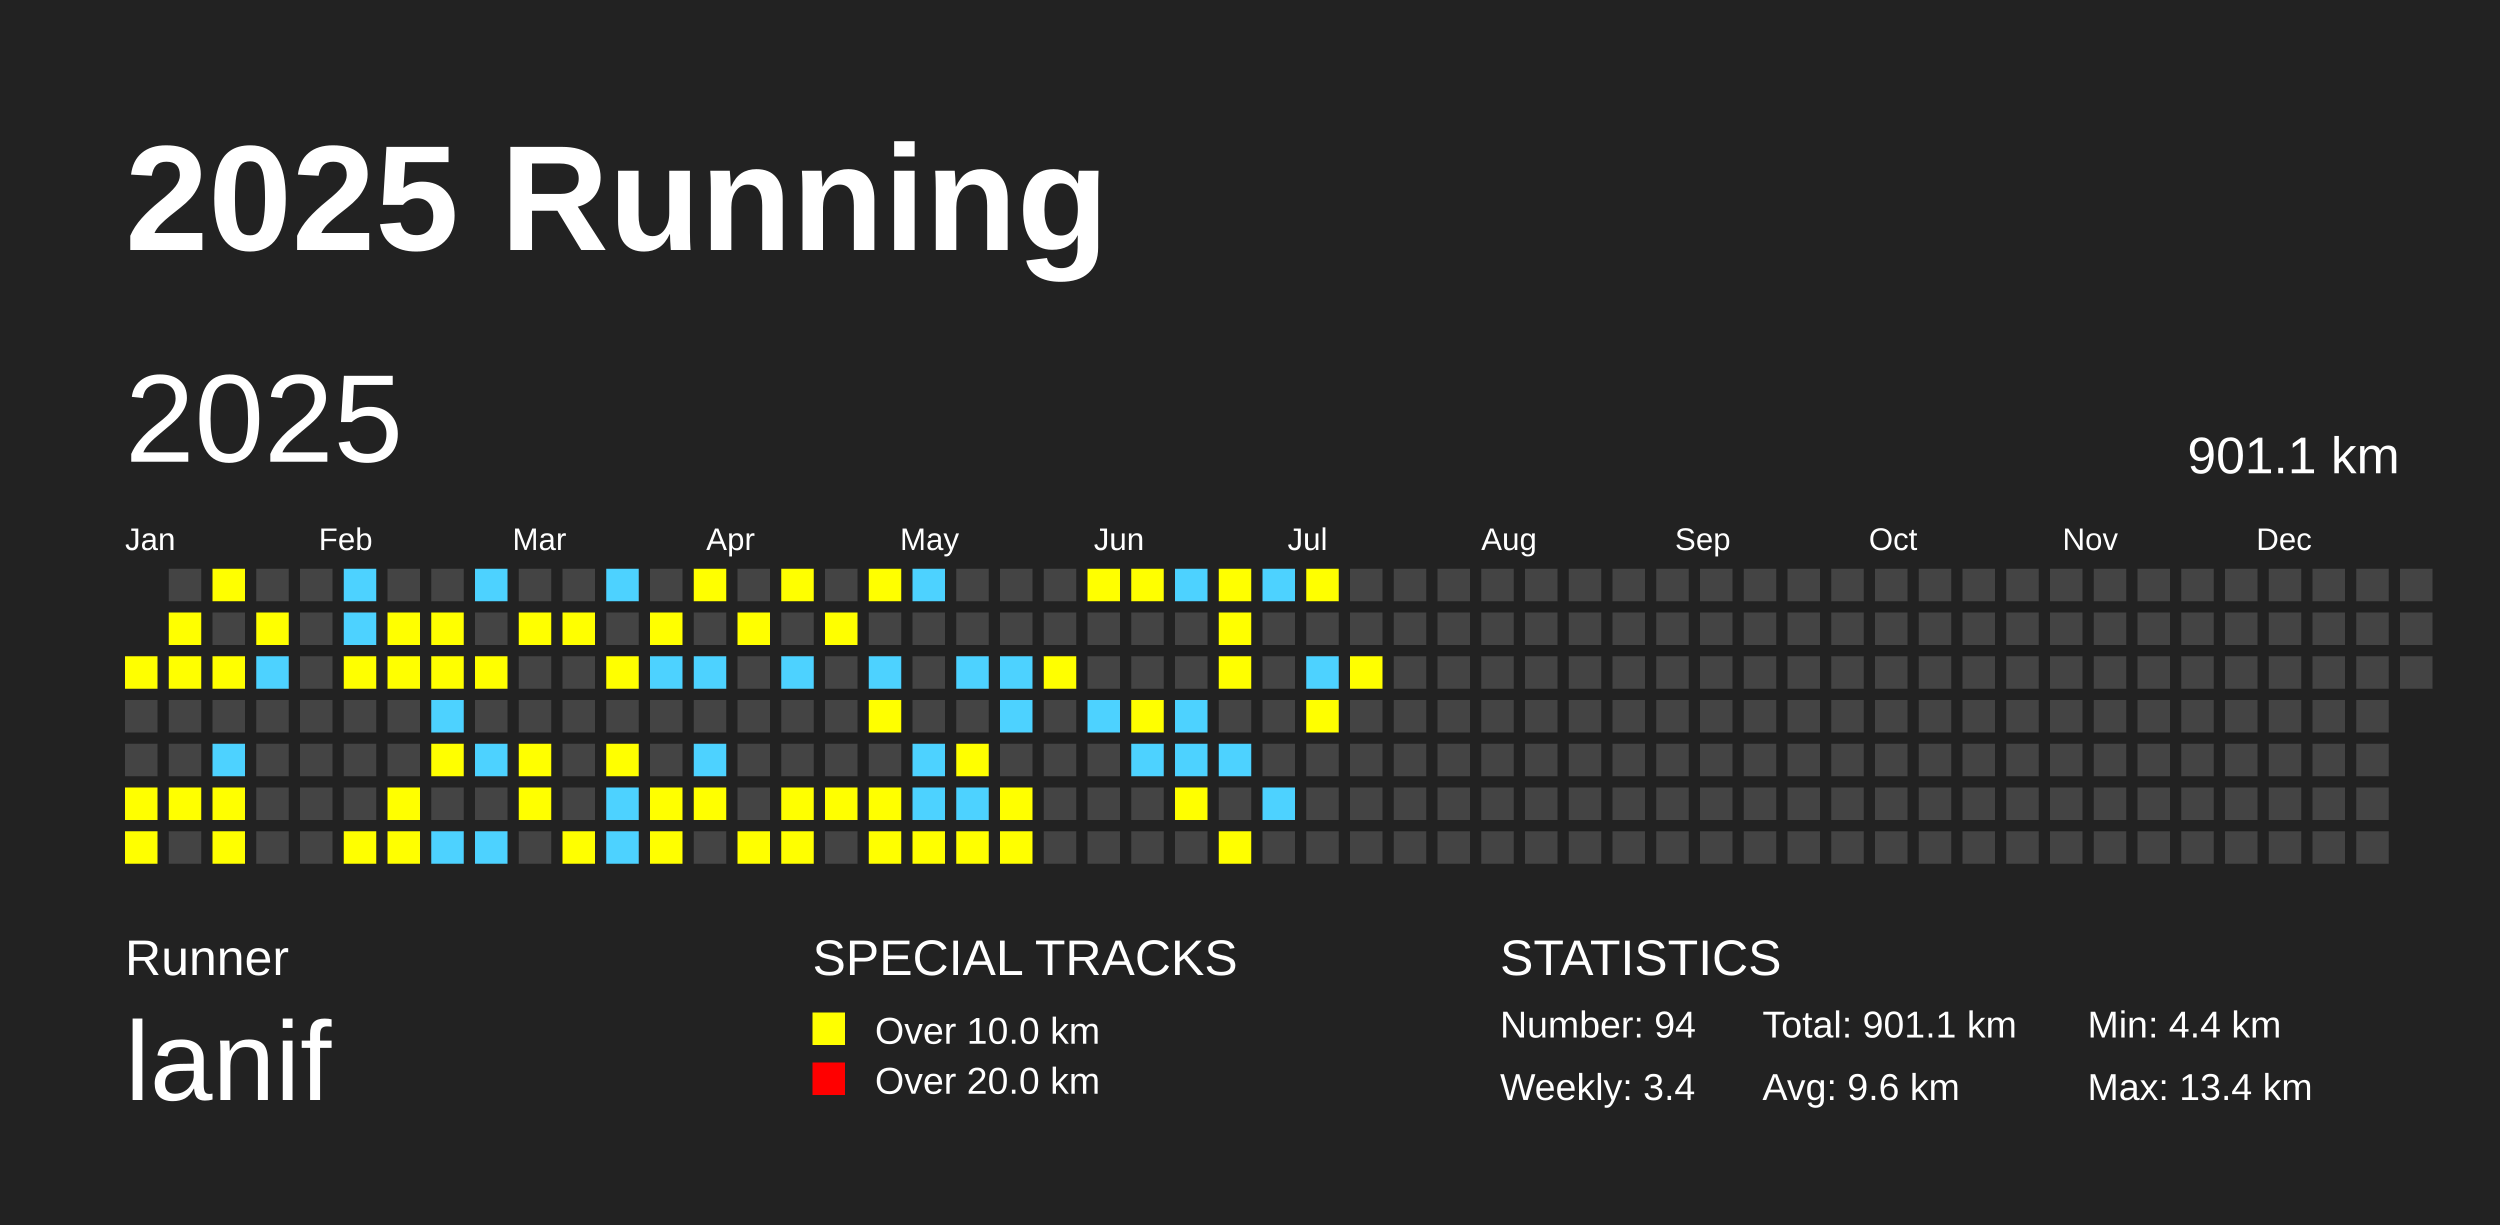
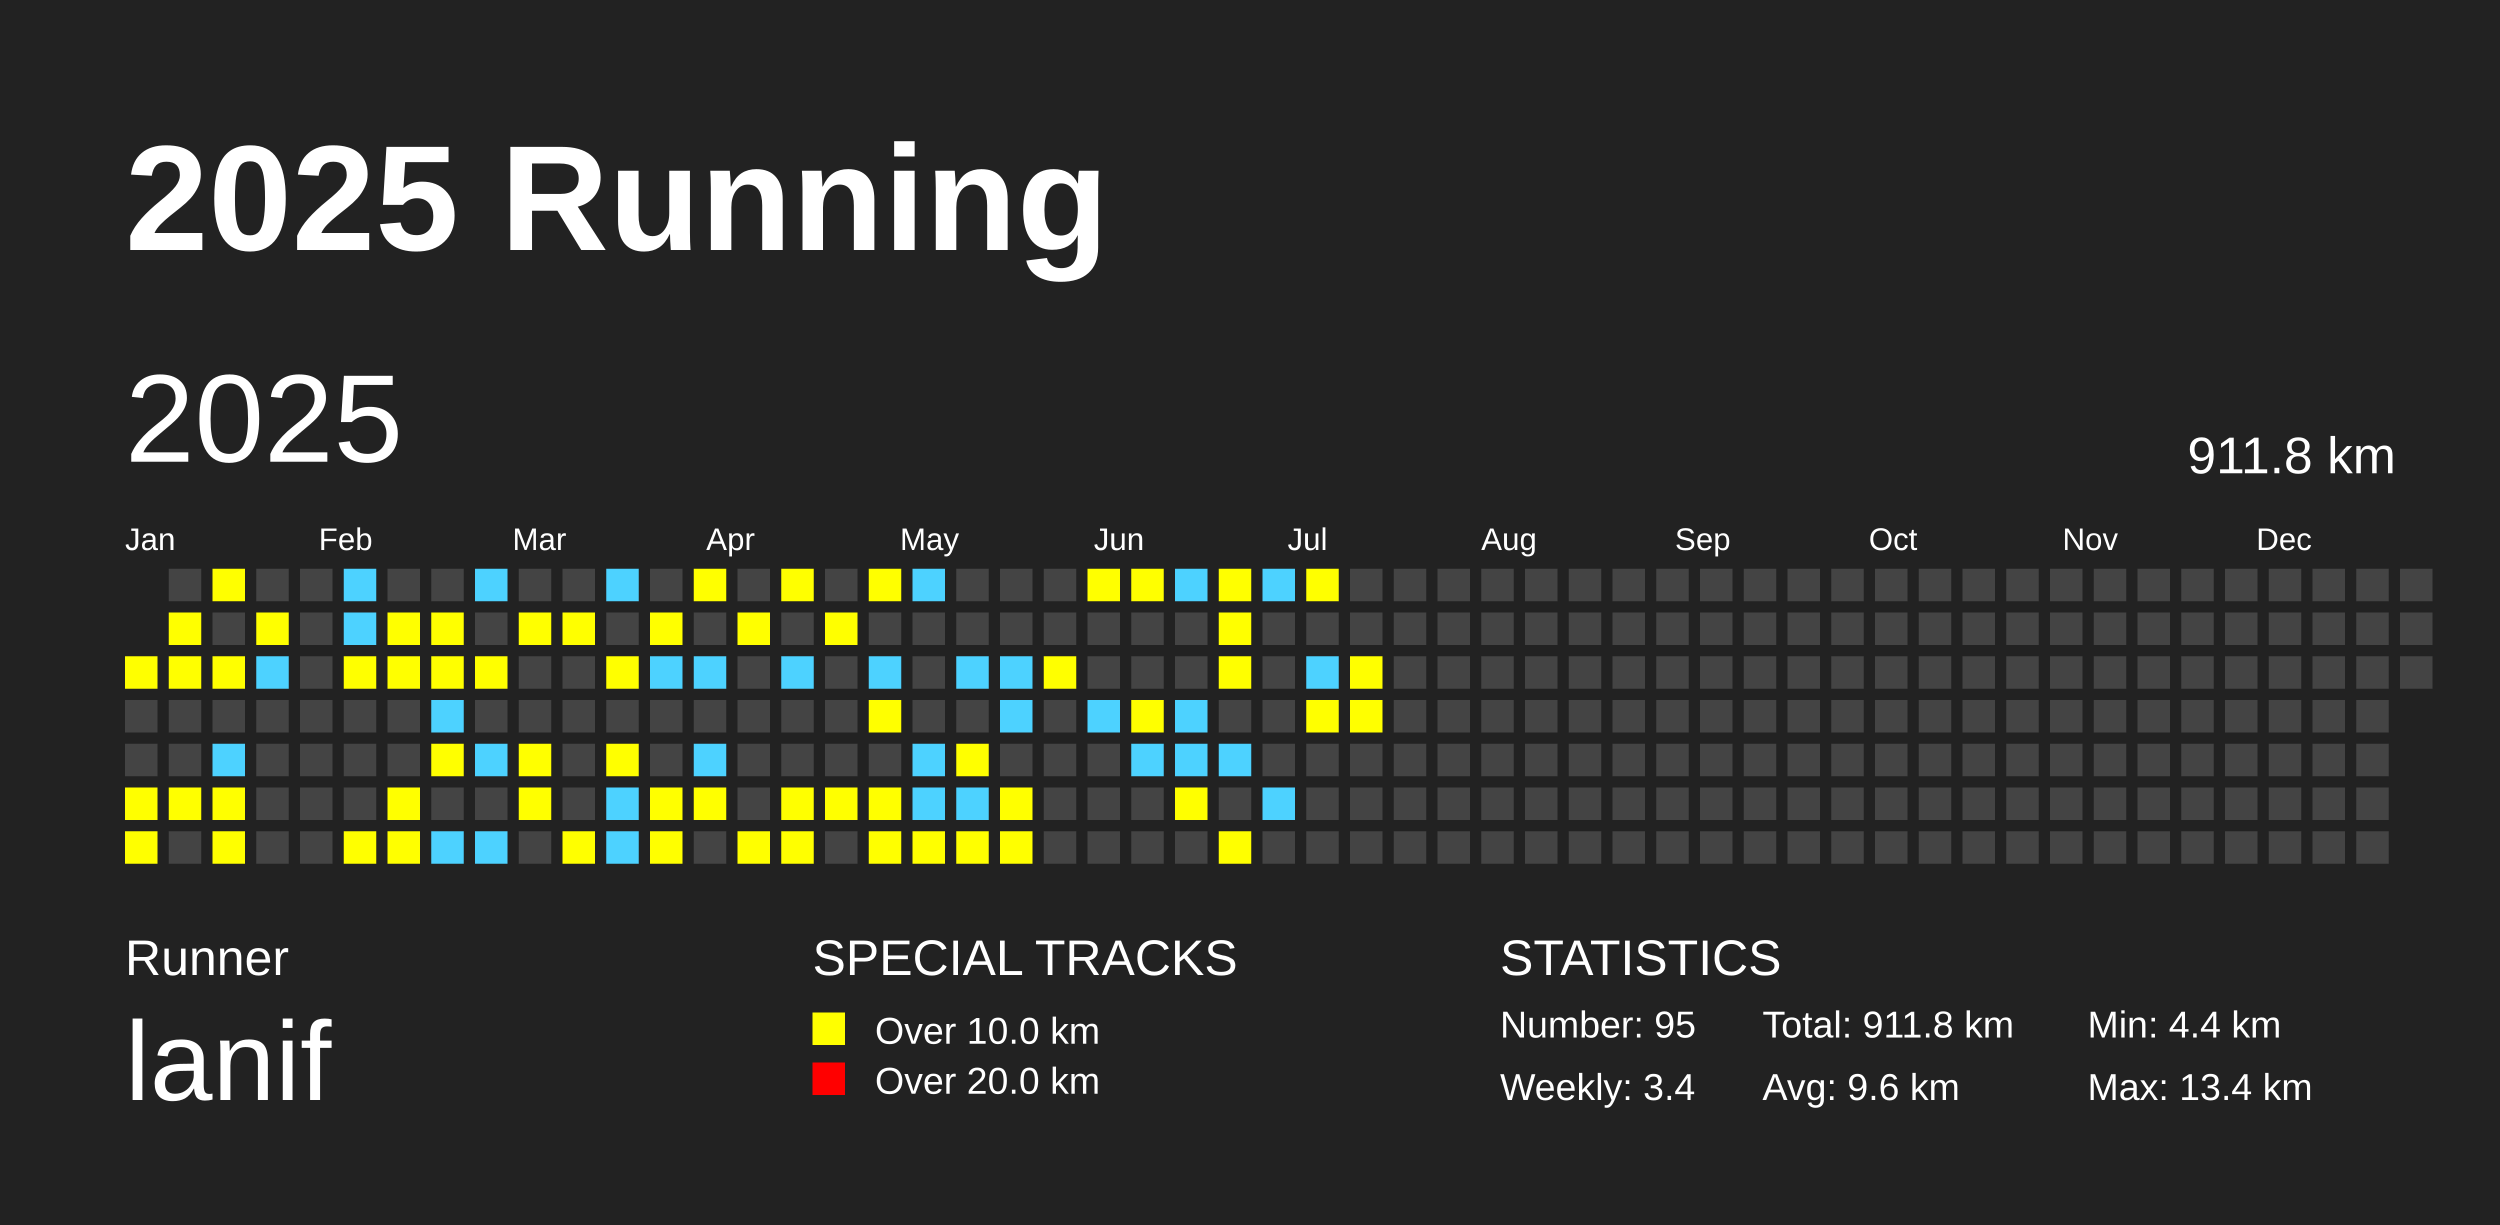
<svg xmlns="http://www.w3.org/2000/svg" baseProfile="full" height="98mm" version="1.1" viewBox="0,0,200,98" width="200mm">
  <defs />
  <rect fill="#222222" height="98" width="200" x="0" y="0" />
  <text fill="#FFFFFF" style="font-size:12px; font-family:Arial; font-weight:bold;" x="10" y="20">2025 Running</text>
  <text fill="#FFFFFF" style="font-size:4px; font-family:Arial" x="10" y="78">Runner</text>
  <text fill="#FFFFFF" style="font-size:9px; font-family:Arial" x="10" y="88">lanif</text>
  <text fill="#FFFFFF" style="font-size:4px; font-family:Arial" x="65" y="78">SPECIAL TRACKS</text>
  <rect fill="yellow" height="2.6" width="2.6" x="65" y="81" />
  <text fill="#FFFFFF" style="font-size:3px; font-family:Arial" x="70" y="83.5">Over 10.0 km</text>
  <rect fill="red" height="2.6" width="2.6" x="65" y="85" />
  <text fill="#FFFFFF" style="font-size:3px; font-family:Arial" x="70" y="87.5">Over 20.0 km</text>
  <text fill="#FFFFFF" style="font-size:4px; font-family:Arial" x="120" y="78">STATISTICS</text>
-   <text fill="#FFFFFF" style="font-size:3px; font-family:Arial" x="120" y="83">Number: 94</text>
+   <text fill="#FFFFFF" style="font-size:3px; font-family:Arial" x="120" y="83">Number: 95</text>
  <text fill="#FFFFFF" style="font-size:3px; font-family:Arial" x="120" y="88">Weekly: 3.4</text>
-   <text fill="#FFFFFF" style="font-size:3px; font-family:Arial" x="141" y="83">Total: 901.1 km</text>
+   <text fill="#FFFFFF" style="font-size:3px; font-family:Arial" x="141" y="83">Total: 911.8 km</text>
  <text fill="#FFFFFF" style="font-size:3px; font-family:Arial" x="141" y="88">Avg: 9.6 km</text>
  <text fill="#FFFFFF" style="font-size:3px; font-family:Arial" x="167" y="83">Min: 4.4 km</text>
  <text fill="#FFFFFF" style="font-size:3px; font-family:Arial" x="167" y="88">Max: 13.4 km</text>
  <text dominant-baseline="hanging" fill="#FFFFFF" style="font-size:10.0px; font-family:Arial;" x="10" y="30">2025</text>
-   <text dominant-baseline="hanging" fill="#FFFFFF" style="font-size:4.125px; font-family:Arial;" x="175" y="35">901.1 km</text>
+   <text dominant-baseline="hanging" fill="#FFFFFF" style="font-size:4.125px; font-family:Arial;" x="175" y="35">911.8 km</text>
  <text fill="#FFFFFF" style="font-size:2.5px; font-family:Arial" x="10.0" y="44">Jan</text>
  <text fill="#FFFFFF" style="font-size:2.5px; font-family:Arial" x="25.5" y="44">Feb</text>
  <text fill="#FFFFFF" style="font-size:2.5px; font-family:Arial" x="41.0" y="44">Mar</text>
  <text fill="#FFFFFF" style="font-size:2.5px; font-family:Arial" x="56.5" y="44">Apr</text>
  <text fill="#FFFFFF" style="font-size:2.5px; font-family:Arial" x="72.0" y="44">May</text>
  <text fill="#FFFFFF" style="font-size:2.5px; font-family:Arial" x="87.5" y="44">Jun</text>
  <text fill="#FFFFFF" style="font-size:2.5px; font-family:Arial" x="103.0" y="44">Jul</text>
  <text fill="#FFFFFF" style="font-size:2.5px; font-family:Arial" x="118.5" y="44">Aug</text>
  <text fill="#FFFFFF" style="font-size:2.5px; font-family:Arial" x="134.0" y="44">Sep</text>
  <text fill="#FFFFFF" style="font-size:2.5px; font-family:Arial" x="149.5" y="44">Oct</text>
  <text fill="#FFFFFF" style="font-size:2.5px; font-family:Arial" x="165.0" y="44">Nov</text>
  <text fill="#FFFFFF" style="font-size:2.5px; font-family:Arial" x="180.5" y="44">Dec</text>
  <rect fill="yellow" height="2.6" width="2.6" x="10.0" y="52.5" />
  <rect fill="#444444" height="2.6" width="2.6" x="10.0" y="56.0" />
  <rect fill="#444444" height="2.6" width="2.6" x="10.0" y="59.5" />
  <rect fill="yellow" height="2.6" width="2.6" x="10.0" y="63.0" />
  <rect fill="yellow" height="2.6" width="2.6" x="10.0" y="66.5" />
  <rect fill="#444444" height="2.6" width="2.6" x="13.5" y="45.5" />
  <rect fill="yellow" height="2.6" width="2.6" x="13.5" y="49.0" />
  <rect fill="yellow" height="2.6" width="2.6" x="13.5" y="52.5" />
  <rect fill="#444444" height="2.6" width="2.6" x="13.5" y="56.0" />
  <rect fill="#444444" height="2.6" width="2.6" x="13.5" y="59.5" />
  <rect fill="yellow" height="2.6" width="2.6" x="13.5" y="63.0" />
  <rect fill="#444444" height="2.6" width="2.6" x="13.5" y="66.5" />
  <rect fill="yellow" height="2.6" width="2.6" x="17.0" y="45.5" />
  <rect fill="#444444" height="2.6" width="2.6" x="17.0" y="49.0" />
  <rect fill="yellow" height="2.6" width="2.6" x="17.0" y="52.5" />
  <rect fill="#444444" height="2.6" width="2.6" x="17.0" y="56.0" />
  <rect fill="#4DD2FF" height="2.6" width="2.6" x="17.0" y="59.5" />
  <rect fill="yellow" height="2.6" width="2.6" x="17.0" y="63.0" />
  <rect fill="yellow" height="2.6" width="2.6" x="17.0" y="66.5" />
  <rect fill="#444444" height="2.6" width="2.6" x="20.5" y="45.5" />
  <rect fill="yellow" height="2.6" width="2.6" x="20.5" y="49.0" />
  <rect fill="#4DD2FF" height="2.6" width="2.6" x="20.5" y="52.5" />
  <rect fill="#444444" height="2.6" width="2.6" x="20.5" y="56.0" />
  <rect fill="#444444" height="2.6" width="2.6" x="20.5" y="59.5" />
  <rect fill="#444444" height="2.6" width="2.6" x="20.5" y="63.0" />
  <rect fill="#444444" height="2.6" width="2.6" x="20.5" y="66.5" />
  <rect fill="#444444" height="2.6" width="2.6" x="24.0" y="45.5" />
  <rect fill="#444444" height="2.6" width="2.6" x="24.0" y="49.0" />
  <rect fill="#444444" height="2.6" width="2.6" x="24.0" y="52.5" />
  <rect fill="#444444" height="2.6" width="2.6" x="24.0" y="56.0" />
  <rect fill="#444444" height="2.6" width="2.6" x="24.0" y="59.5" />
  <rect fill="#444444" height="2.6" width="2.6" x="24.0" y="63.0" />
  <rect fill="#444444" height="2.6" width="2.6" x="24.0" y="66.5" />
  <rect fill="#4DD2FF" height="2.6" width="2.6" x="27.5" y="45.5" />
  <rect fill="#4DD2FF" height="2.6" width="2.6" x="27.5" y="49.0" />
  <rect fill="yellow" height="2.6" width="2.6" x="27.5" y="52.5" />
  <rect fill="#444444" height="2.6" width="2.6" x="27.5" y="56.0" />
  <rect fill="#444444" height="2.6" width="2.6" x="27.5" y="59.5" />
  <rect fill="#444444" height="2.6" width="2.6" x="27.5" y="63.0" />
  <rect fill="yellow" height="2.6" width="2.6" x="27.5" y="66.5" />
  <rect fill="#444444" height="2.6" width="2.6" x="31.0" y="45.5" />
  <rect fill="yellow" height="2.6" width="2.6" x="31.0" y="49.0" />
  <rect fill="yellow" height="2.6" width="2.6" x="31.0" y="52.5" />
  <rect fill="#444444" height="2.6" width="2.6" x="31.0" y="56.0" />
  <rect fill="#444444" height="2.6" width="2.6" x="31.0" y="59.5" />
  <rect fill="yellow" height="2.6" width="2.6" x="31.0" y="63.0" />
  <rect fill="yellow" height="2.6" width="2.6" x="31.0" y="66.5" />
  <rect fill="#444444" height="2.6" width="2.6" x="34.5" y="45.5" />
  <rect fill="yellow" height="2.6" width="2.6" x="34.5" y="49.0" />
  <rect fill="yellow" height="2.6" width="2.6" x="34.5" y="52.5" />
  <rect fill="#4DD2FF" height="2.6" width="2.6" x="34.5" y="56.0" />
  <rect fill="yellow" height="2.6" width="2.6" x="34.5" y="59.5" />
  <rect fill="#444444" height="2.6" width="2.6" x="34.5" y="63.0" />
  <rect fill="#4DD2FF" height="2.6" width="2.6" x="34.5" y="66.5" />
  <rect fill="#4DD2FF" height="2.6" width="2.6" x="38.0" y="45.5" />
  <rect fill="#444444" height="2.6" width="2.6" x="38.0" y="49.0" />
  <rect fill="yellow" height="2.6" width="2.6" x="38.0" y="52.5" />
  <rect fill="#444444" height="2.6" width="2.6" x="38.0" y="56.0" />
  <rect fill="#4DD2FF" height="2.6" width="2.6" x="38.0" y="59.5" />
  <rect fill="#444444" height="2.6" width="2.6" x="38.0" y="63.0" />
  <rect fill="#4DD2FF" height="2.6" width="2.6" x="38.0" y="66.5" />
  <rect fill="#444444" height="2.6" width="2.6" x="41.5" y="45.5" />
  <rect fill="yellow" height="2.6" width="2.6" x="41.5" y="49.0" />
  <rect fill="#444444" height="2.6" width="2.6" x="41.5" y="52.5" />
  <rect fill="#444444" height="2.6" width="2.6" x="41.5" y="56.0" />
  <rect fill="yellow" height="2.6" width="2.6" x="41.5" y="59.5" />
  <rect fill="yellow" height="2.6" width="2.6" x="41.5" y="63.0" />
  <rect fill="#444444" height="2.6" width="2.6" x="41.5" y="66.5" />
  <rect fill="#444444" height="2.6" width="2.6" x="45.0" y="45.5" />
  <rect fill="yellow" height="2.6" width="2.6" x="45.0" y="49.0" />
  <rect fill="#444444" height="2.6" width="2.6" x="45.0" y="52.5" />
  <rect fill="#444444" height="2.6" width="2.6" x="45.0" y="56.0" />
  <rect fill="#444444" height="2.6" width="2.6" x="45.0" y="59.5" />
  <rect fill="#444444" height="2.6" width="2.6" x="45.0" y="63.0" />
  <rect fill="yellow" height="2.6" width="2.6" x="45.0" y="66.5" />
  <rect fill="#4DD2FF" height="2.6" width="2.6" x="48.5" y="45.5" />
  <rect fill="#444444" height="2.6" width="2.6" x="48.5" y="49.0" />
  <rect fill="yellow" height="2.6" width="2.6" x="48.5" y="52.5" />
  <rect fill="#444444" height="2.6" width="2.6" x="48.5" y="56.0" />
  <rect fill="yellow" height="2.6" width="2.6" x="48.5" y="59.5" />
  <rect fill="#4DD2FF" height="2.6" width="2.6" x="48.5" y="63.0" />
  <rect fill="#4DD2FF" height="2.6" width="2.6" x="48.5" y="66.5" />
  <rect fill="#444444" height="2.6" width="2.6" x="52.0" y="45.5" />
  <rect fill="yellow" height="2.6" width="2.6" x="52.0" y="49.0" />
  <rect fill="#4DD2FF" height="2.6" width="2.6" x="52.0" y="52.5" />
  <rect fill="#444444" height="2.6" width="2.6" x="52.0" y="56.0" />
  <rect fill="#444444" height="2.6" width="2.6" x="52.0" y="59.5" />
  <rect fill="yellow" height="2.6" width="2.6" x="52.0" y="63.0" />
  <rect fill="yellow" height="2.6" width="2.6" x="52.0" y="66.5" />
  <rect fill="yellow" height="2.6" width="2.6" x="55.5" y="45.5" />
  <rect fill="#444444" height="2.6" width="2.6" x="55.5" y="49.0" />
  <rect fill="#4DD2FF" height="2.6" width="2.6" x="55.5" y="52.5" />
  <rect fill="#444444" height="2.6" width="2.6" x="55.5" y="56.0" />
  <rect fill="#4DD2FF" height="2.6" width="2.6" x="55.5" y="59.5" />
  <rect fill="yellow" height="2.6" width="2.6" x="55.5" y="63.0" />
  <rect fill="#444444" height="2.6" width="2.6" x="55.5" y="66.5" />
  <rect fill="#444444" height="2.6" width="2.6" x="59.0" y="45.5" />
  <rect fill="yellow" height="2.6" width="2.6" x="59.0" y="49.0" />
  <rect fill="#444444" height="2.6" width="2.6" x="59.0" y="52.5" />
  <rect fill="#444444" height="2.6" width="2.6" x="59.0" y="56.0" />
  <rect fill="#444444" height="2.6" width="2.6" x="59.0" y="59.5" />
  <rect fill="#444444" height="2.6" width="2.6" x="59.0" y="63.0" />
  <rect fill="yellow" height="2.6" width="2.6" x="59.0" y="66.5" />
  <rect fill="yellow" height="2.6" width="2.6" x="62.5" y="45.5" />
  <rect fill="#444444" height="2.6" width="2.6" x="62.5" y="49.0" />
  <rect fill="#4DD2FF" height="2.6" width="2.6" x="62.5" y="52.5" />
  <rect fill="#444444" height="2.6" width="2.6" x="62.5" y="56.0" />
  <rect fill="#444444" height="2.6" width="2.6" x="62.5" y="59.5" />
  <rect fill="yellow" height="2.6" width="2.6" x="62.5" y="63.0" />
  <rect fill="yellow" height="2.6" width="2.6" x="62.5" y="66.5" />
  <rect fill="#444444" height="2.6" width="2.6" x="66.0" y="45.5" />
  <rect fill="yellow" height="2.6" width="2.6" x="66.0" y="49.0" />
  <rect fill="#444444" height="2.6" width="2.6" x="66.0" y="52.5" />
  <rect fill="#444444" height="2.6" width="2.6" x="66.0" y="56.0" />
  <rect fill="#444444" height="2.6" width="2.6" x="66.0" y="59.5" />
  <rect fill="yellow" height="2.6" width="2.6" x="66.0" y="63.0" />
  <rect fill="#444444" height="2.6" width="2.6" x="66.0" y="66.5" />
  <rect fill="yellow" height="2.6" width="2.6" x="69.5" y="45.5" />
  <rect fill="#444444" height="2.6" width="2.6" x="69.5" y="49.0" />
  <rect fill="#4DD2FF" height="2.6" width="2.6" x="69.5" y="52.5" />
  <rect fill="yellow" height="2.6" width="2.6" x="69.5" y="56.0" />
  <rect fill="#444444" height="2.6" width="2.6" x="69.5" y="59.5" />
  <rect fill="yellow" height="2.6" width="2.6" x="69.5" y="63.0" />
  <rect fill="yellow" height="2.6" width="2.6" x="69.5" y="66.5" />
  <rect fill="#4DD2FF" height="2.6" width="2.6" x="73.0" y="45.5" />
  <rect fill="#444444" height="2.6" width="2.6" x="73.0" y="49.0" />
  <rect fill="#444444" height="2.6" width="2.6" x="73.0" y="52.5" />
  <rect fill="#444444" height="2.6" width="2.6" x="73.0" y="56.0" />
  <rect fill="#4DD2FF" height="2.6" width="2.6" x="73.0" y="59.5" />
  <rect fill="#4DD2FF" height="2.6" width="2.6" x="73.0" y="63.0" />
  <rect fill="yellow" height="2.6" width="2.6" x="73.0" y="66.5" />
  <rect fill="#444444" height="2.6" width="2.6" x="76.5" y="45.5" />
  <rect fill="#444444" height="2.6" width="2.6" x="76.5" y="49.0" />
  <rect fill="#4DD2FF" height="2.6" width="2.6" x="76.5" y="52.5" />
  <rect fill="#444444" height="2.6" width="2.6" x="76.5" y="56.0" />
  <rect fill="yellow" height="2.6" width="2.6" x="76.5" y="59.5" />
  <rect fill="#4DD2FF" height="2.6" width="2.6" x="76.5" y="63.0" />
  <rect fill="yellow" height="2.6" width="2.6" x="76.5" y="66.5" />
  <rect fill="#444444" height="2.6" width="2.6" x="80.0" y="45.5" />
  <rect fill="#444444" height="2.6" width="2.6" x="80.0" y="49.0" />
  <rect fill="#4DD2FF" height="2.6" width="2.6" x="80.0" y="52.5" />
  <rect fill="#4DD2FF" height="2.6" width="2.6" x="80.0" y="56.0" />
  <rect fill="#444444" height="2.6" width="2.6" x="80.0" y="59.5" />
  <rect fill="yellow" height="2.6" width="2.6" x="80.0" y="63.0" />
  <rect fill="yellow" height="2.6" width="2.6" x="80.0" y="66.5" />
  <rect fill="#444444" height="2.6" width="2.6" x="83.5" y="45.5" />
  <rect fill="#444444" height="2.6" width="2.6" x="83.5" y="49.0" />
  <rect fill="yellow" height="2.6" width="2.6" x="83.5" y="52.5" />
  <rect fill="#444444" height="2.6" width="2.6" x="83.5" y="56.0" />
  <rect fill="#444444" height="2.6" width="2.6" x="83.5" y="59.5" />
  <rect fill="#444444" height="2.6" width="2.6" x="83.5" y="63.0" />
  <rect fill="#444444" height="2.6" width="2.6" x="83.5" y="66.5" />
  <rect fill="yellow" height="2.6" width="2.6" x="87.0" y="45.5" />
  <rect fill="#444444" height="2.6" width="2.6" x="87.0" y="49.0" />
  <rect fill="#444444" height="2.6" width="2.6" x="87.0" y="52.5" />
  <rect fill="#4DD2FF" height="2.6" width="2.6" x="87.0" y="56.0" />
  <rect fill="#444444" height="2.6" width="2.6" x="87.0" y="59.5" />
  <rect fill="#444444" height="2.6" width="2.6" x="87.0" y="63.0" />
  <rect fill="#444444" height="2.6" width="2.6" x="87.0" y="66.5" />
  <rect fill="yellow" height="2.6" width="2.6" x="90.5" y="45.5" />
  <rect fill="#444444" height="2.6" width="2.6" x="90.5" y="49.0" />
  <rect fill="#444444" height="2.6" width="2.6" x="90.5" y="52.5" />
  <rect fill="yellow" height="2.6" width="2.6" x="90.5" y="56.0" />
  <rect fill="#4DD2FF" height="2.6" width="2.6" x="90.5" y="59.5" />
  <rect fill="#444444" height="2.6" width="2.6" x="90.5" y="63.0" />
  <rect fill="#444444" height="2.6" width="2.6" x="90.5" y="66.5" />
  <rect fill="#4DD2FF" height="2.6" width="2.6" x="94.0" y="45.5" />
  <rect fill="#444444" height="2.6" width="2.6" x="94.0" y="49.0" />
  <rect fill="#444444" height="2.6" width="2.6" x="94.0" y="52.5" />
  <rect fill="#4DD2FF" height="2.6" width="2.6" x="94.0" y="56.0" />
  <rect fill="#4DD2FF" height="2.6" width="2.6" x="94.0" y="59.5" />
  <rect fill="yellow" height="2.6" width="2.6" x="94.0" y="63.0" />
  <rect fill="#444444" height="2.6" width="2.6" x="94.0" y="66.5" />
  <rect fill="yellow" height="2.6" width="2.6" x="97.5" y="45.5" />
  <rect fill="yellow" height="2.6" width="2.6" x="97.5" y="49.0" />
  <rect fill="yellow" height="2.6" width="2.6" x="97.5" y="52.5" />
  <rect fill="#444444" height="2.6" width="2.6" x="97.5" y="56.0" />
  <rect fill="#4DD2FF" height="2.6" width="2.6" x="97.5" y="59.5" />
  <rect fill="#444444" height="2.6" width="2.6" x="97.5" y="63.0" />
  <rect fill="yellow" height="2.6" width="2.6" x="97.5" y="66.5" />
  <rect fill="#4DD2FF" height="2.6" width="2.6" x="101.0" y="45.5" />
  <rect fill="#444444" height="2.6" width="2.6" x="101.0" y="49.0" />
  <rect fill="#444444" height="2.6" width="2.6" x="101.0" y="52.5" />
  <rect fill="#444444" height="2.6" width="2.6" x="101.0" y="56.0" />
  <rect fill="#444444" height="2.6" width="2.6" x="101.0" y="59.5" />
  <rect fill="#4DD2FF" height="2.6" width="2.6" x="101.0" y="63.0" />
  <rect fill="#444444" height="2.6" width="2.6" x="101.0" y="66.5" />
  <rect fill="yellow" height="2.6" width="2.6" x="104.5" y="45.5" />
  <rect fill="#444444" height="2.6" width="2.6" x="104.5" y="49.0" />
  <rect fill="#4DD2FF" height="2.6" width="2.6" x="104.5" y="52.5" />
  <rect fill="yellow" height="2.6" width="2.6" x="104.5" y="56.0" />
  <rect fill="#444444" height="2.6" width="2.6" x="104.5" y="59.5" />
  <rect fill="#444444" height="2.6" width="2.6" x="104.5" y="63.0" />
  <rect fill="#444444" height="2.6" width="2.6" x="104.5" y="66.5" />
  <rect fill="#444444" height="2.6" width="2.6" x="108.0" y="45.5" />
  <rect fill="#444444" height="2.6" width="2.6" x="108.0" y="49.0" />
  <rect fill="yellow" height="2.6" width="2.6" x="108.0" y="52.5" />
-   <rect fill="#444444" height="2.6" width="2.6" x="108.0" y="56.0" />
+   <rect fill="yellow" height="2.6" width="2.6" x="108.0" y="56.0" />
  <rect fill="#444444" height="2.6" width="2.6" x="108.0" y="59.5" />
  <rect fill="#444444" height="2.6" width="2.6" x="108.0" y="63.0" />
  <rect fill="#444444" height="2.6" width="2.6" x="108.0" y="66.5" />
  <rect fill="#444444" height="2.6" width="2.6" x="111.5" y="45.5" />
  <rect fill="#444444" height="2.6" width="2.6" x="111.5" y="49.0" />
  <rect fill="#444444" height="2.6" width="2.6" x="111.5" y="52.5" />
  <rect fill="#444444" height="2.6" width="2.6" x="111.5" y="56.0" />
  <rect fill="#444444" height="2.6" width="2.6" x="111.5" y="59.5" />
  <rect fill="#444444" height="2.6" width="2.6" x="111.5" y="63.0" />
  <rect fill="#444444" height="2.6" width="2.6" x="111.5" y="66.5" />
  <rect fill="#444444" height="2.6" width="2.6" x="115.0" y="45.5" />
  <rect fill="#444444" height="2.6" width="2.6" x="115.0" y="49.0" />
  <rect fill="#444444" height="2.6" width="2.6" x="115.0" y="52.5" />
  <rect fill="#444444" height="2.6" width="2.6" x="115.0" y="56.0" />
  <rect fill="#444444" height="2.6" width="2.6" x="115.0" y="59.5" />
  <rect fill="#444444" height="2.6" width="2.6" x="115.0" y="63.0" />
  <rect fill="#444444" height="2.6" width="2.6" x="115.0" y="66.5" />
  <rect fill="#444444" height="2.6" width="2.6" x="118.5" y="45.5" />
  <rect fill="#444444" height="2.6" width="2.6" x="118.5" y="49.0" />
  <rect fill="#444444" height="2.6" width="2.6" x="118.5" y="52.5" />
  <rect fill="#444444" height="2.6" width="2.6" x="118.5" y="56.0" />
  <rect fill="#444444" height="2.6" width="2.6" x="118.5" y="59.5" />
  <rect fill="#444444" height="2.6" width="2.6" x="118.5" y="63.0" />
  <rect fill="#444444" height="2.6" width="2.6" x="118.5" y="66.5" />
  <rect fill="#444444" height="2.6" width="2.6" x="122.0" y="45.5" />
  <rect fill="#444444" height="2.6" width="2.6" x="122.0" y="49.0" />
  <rect fill="#444444" height="2.6" width="2.6" x="122.0" y="52.5" />
  <rect fill="#444444" height="2.6" width="2.6" x="122.0" y="56.0" />
  <rect fill="#444444" height="2.6" width="2.6" x="122.0" y="59.5" />
  <rect fill="#444444" height="2.6" width="2.6" x="122.0" y="63.0" />
  <rect fill="#444444" height="2.6" width="2.6" x="122.0" y="66.5" />
  <rect fill="#444444" height="2.6" width="2.6" x="125.5" y="45.5" />
  <rect fill="#444444" height="2.6" width="2.6" x="125.5" y="49.0" />
  <rect fill="#444444" height="2.6" width="2.6" x="125.5" y="52.5" />
  <rect fill="#444444" height="2.6" width="2.6" x="125.5" y="56.0" />
  <rect fill="#444444" height="2.6" width="2.6" x="125.5" y="59.5" />
  <rect fill="#444444" height="2.6" width="2.6" x="125.5" y="63.0" />
  <rect fill="#444444" height="2.6" width="2.6" x="125.5" y="66.5" />
  <rect fill="#444444" height="2.6" width="2.6" x="129.0" y="45.5" />
  <rect fill="#444444" height="2.6" width="2.6" x="129.0" y="49.0" />
  <rect fill="#444444" height="2.6" width="2.6" x="129.0" y="52.5" />
  <rect fill="#444444" height="2.6" width="2.6" x="129.0" y="56.0" />
  <rect fill="#444444" height="2.6" width="2.6" x="129.0" y="59.5" />
  <rect fill="#444444" height="2.6" width="2.6" x="129.0" y="63.0" />
  <rect fill="#444444" height="2.6" width="2.6" x="129.0" y="66.5" />
  <rect fill="#444444" height="2.6" width="2.6" x="132.5" y="45.5" />
  <rect fill="#444444" height="2.6" width="2.6" x="132.5" y="49.0" />
  <rect fill="#444444" height="2.6" width="2.6" x="132.5" y="52.5" />
  <rect fill="#444444" height="2.6" width="2.6" x="132.5" y="56.0" />
  <rect fill="#444444" height="2.6" width="2.6" x="132.5" y="59.5" />
  <rect fill="#444444" height="2.6" width="2.6" x="132.5" y="63.0" />
  <rect fill="#444444" height="2.6" width="2.6" x="132.5" y="66.5" />
  <rect fill="#444444" height="2.6" width="2.6" x="136.0" y="45.5" />
  <rect fill="#444444" height="2.6" width="2.6" x="136.0" y="49.0" />
  <rect fill="#444444" height="2.6" width="2.6" x="136.0" y="52.5" />
  <rect fill="#444444" height="2.6" width="2.6" x="136.0" y="56.0" />
  <rect fill="#444444" height="2.6" width="2.6" x="136.0" y="59.5" />
  <rect fill="#444444" height="2.6" width="2.6" x="136.0" y="63.0" />
  <rect fill="#444444" height="2.6" width="2.6" x="136.0" y="66.5" />
  <rect fill="#444444" height="2.6" width="2.6" x="139.5" y="45.5" />
  <rect fill="#444444" height="2.6" width="2.6" x="139.5" y="49.0" />
  <rect fill="#444444" height="2.6" width="2.6" x="139.5" y="52.5" />
  <rect fill="#444444" height="2.6" width="2.6" x="139.5" y="56.0" />
  <rect fill="#444444" height="2.6" width="2.6" x="139.5" y="59.5" />
  <rect fill="#444444" height="2.6" width="2.6" x="139.5" y="63.0" />
  <rect fill="#444444" height="2.6" width="2.6" x="139.5" y="66.5" />
  <rect fill="#444444" height="2.6" width="2.6" x="143.0" y="45.5" />
  <rect fill="#444444" height="2.6" width="2.6" x="143.0" y="49.0" />
  <rect fill="#444444" height="2.6" width="2.6" x="143.0" y="52.5" />
  <rect fill="#444444" height="2.6" width="2.6" x="143.0" y="56.0" />
  <rect fill="#444444" height="2.6" width="2.6" x="143.0" y="59.5" />
  <rect fill="#444444" height="2.6" width="2.6" x="143.0" y="63.0" />
  <rect fill="#444444" height="2.6" width="2.6" x="143.0" y="66.5" />
  <rect fill="#444444" height="2.6" width="2.6" x="146.5" y="45.5" />
  <rect fill="#444444" height="2.6" width="2.6" x="146.5" y="49.0" />
  <rect fill="#444444" height="2.6" width="2.6" x="146.5" y="52.5" />
  <rect fill="#444444" height="2.6" width="2.6" x="146.5" y="56.0" />
  <rect fill="#444444" height="2.6" width="2.6" x="146.5" y="59.5" />
  <rect fill="#444444" height="2.6" width="2.6" x="146.5" y="63.0" />
  <rect fill="#444444" height="2.6" width="2.6" x="146.5" y="66.5" />
  <rect fill="#444444" height="2.6" width="2.6" x="150.0" y="45.5" />
  <rect fill="#444444" height="2.6" width="2.6" x="150.0" y="49.0" />
  <rect fill="#444444" height="2.6" width="2.6" x="150.0" y="52.5" />
  <rect fill="#444444" height="2.6" width="2.6" x="150.0" y="56.0" />
  <rect fill="#444444" height="2.6" width="2.6" x="150.0" y="59.5" />
  <rect fill="#444444" height="2.6" width="2.6" x="150.0" y="63.0" />
  <rect fill="#444444" height="2.6" width="2.6" x="150.0" y="66.5" />
  <rect fill="#444444" height="2.6" width="2.6" x="153.5" y="45.5" />
  <rect fill="#444444" height="2.6" width="2.6" x="153.5" y="49.0" />
  <rect fill="#444444" height="2.6" width="2.6" x="153.5" y="52.5" />
  <rect fill="#444444" height="2.6" width="2.6" x="153.5" y="56.0" />
  <rect fill="#444444" height="2.6" width="2.6" x="153.5" y="59.5" />
  <rect fill="#444444" height="2.6" width="2.6" x="153.5" y="63.0" />
  <rect fill="#444444" height="2.6" width="2.6" x="153.5" y="66.5" />
  <rect fill="#444444" height="2.6" width="2.6" x="157.0" y="45.5" />
  <rect fill="#444444" height="2.6" width="2.6" x="157.0" y="49.0" />
  <rect fill="#444444" height="2.6" width="2.6" x="157.0" y="52.5" />
  <rect fill="#444444" height="2.6" width="2.6" x="157.0" y="56.0" />
  <rect fill="#444444" height="2.6" width="2.6" x="157.0" y="59.5" />
  <rect fill="#444444" height="2.6" width="2.6" x="157.0" y="63.0" />
  <rect fill="#444444" height="2.6" width="2.6" x="157.0" y="66.5" />
  <rect fill="#444444" height="2.6" width="2.6" x="160.5" y="45.5" />
  <rect fill="#444444" height="2.6" width="2.6" x="160.5" y="49.0" />
  <rect fill="#444444" height="2.6" width="2.6" x="160.5" y="52.5" />
  <rect fill="#444444" height="2.6" width="2.6" x="160.5" y="56.0" />
  <rect fill="#444444" height="2.6" width="2.6" x="160.5" y="59.5" />
  <rect fill="#444444" height="2.6" width="2.6" x="160.5" y="63.0" />
  <rect fill="#444444" height="2.6" width="2.6" x="160.5" y="66.5" />
  <rect fill="#444444" height="2.6" width="2.6" x="164.0" y="45.5" />
  <rect fill="#444444" height="2.6" width="2.6" x="164.0" y="49.0" />
  <rect fill="#444444" height="2.6" width="2.6" x="164.0" y="52.5" />
  <rect fill="#444444" height="2.6" width="2.6" x="164.0" y="56.0" />
  <rect fill="#444444" height="2.6" width="2.6" x="164.0" y="59.5" />
  <rect fill="#444444" height="2.6" width="2.6" x="164.0" y="63.0" />
  <rect fill="#444444" height="2.6" width="2.6" x="164.0" y="66.5" />
  <rect fill="#444444" height="2.6" width="2.6" x="167.5" y="45.5" />
  <rect fill="#444444" height="2.6" width="2.6" x="167.5" y="49.0" />
  <rect fill="#444444" height="2.6" width="2.6" x="167.5" y="52.5" />
  <rect fill="#444444" height="2.6" width="2.6" x="167.5" y="56.0" />
  <rect fill="#444444" height="2.6" width="2.6" x="167.5" y="59.5" />
  <rect fill="#444444" height="2.6" width="2.6" x="167.5" y="63.0" />
  <rect fill="#444444" height="2.6" width="2.6" x="167.5" y="66.5" />
  <rect fill="#444444" height="2.6" width="2.6" x="171.0" y="45.5" />
  <rect fill="#444444" height="2.6" width="2.6" x="171.0" y="49.0" />
  <rect fill="#444444" height="2.6" width="2.6" x="171.0" y="52.5" />
  <rect fill="#444444" height="2.6" width="2.6" x="171.0" y="56.0" />
  <rect fill="#444444" height="2.6" width="2.6" x="171.0" y="59.5" />
  <rect fill="#444444" height="2.6" width="2.6" x="171.0" y="63.0" />
  <rect fill="#444444" height="2.6" width="2.6" x="171.0" y="66.5" />
  <rect fill="#444444" height="2.6" width="2.6" x="174.5" y="45.5" />
  <rect fill="#444444" height="2.6" width="2.6" x="174.5" y="49.0" />
  <rect fill="#444444" height="2.6" width="2.6" x="174.5" y="52.5" />
  <rect fill="#444444" height="2.6" width="2.6" x="174.5" y="56.0" />
  <rect fill="#444444" height="2.6" width="2.6" x="174.5" y="59.5" />
  <rect fill="#444444" height="2.6" width="2.6" x="174.5" y="63.0" />
  <rect fill="#444444" height="2.6" width="2.6" x="174.5" y="66.5" />
  <rect fill="#444444" height="2.6" width="2.6" x="178.0" y="45.5" />
  <rect fill="#444444" height="2.6" width="2.6" x="178.0" y="49.0" />
  <rect fill="#444444" height="2.6" width="2.6" x="178.0" y="52.5" />
  <rect fill="#444444" height="2.6" width="2.6" x="178.0" y="56.0" />
  <rect fill="#444444" height="2.6" width="2.6" x="178.0" y="59.5" />
  <rect fill="#444444" height="2.6" width="2.6" x="178.0" y="63.0" />
  <rect fill="#444444" height="2.6" width="2.6" x="178.0" y="66.5" />
  <rect fill="#444444" height="2.6" width="2.6" x="181.5" y="45.5" />
  <rect fill="#444444" height="2.6" width="2.6" x="181.5" y="49.0" />
  <rect fill="#444444" height="2.6" width="2.6" x="181.5" y="52.5" />
  <rect fill="#444444" height="2.6" width="2.6" x="181.5" y="56.0" />
  <rect fill="#444444" height="2.6" width="2.6" x="181.5" y="59.5" />
  <rect fill="#444444" height="2.6" width="2.6" x="181.5" y="63.0" />
  <rect fill="#444444" height="2.6" width="2.6" x="181.5" y="66.5" />
  <rect fill="#444444" height="2.6" width="2.6" x="185.0" y="45.5" />
  <rect fill="#444444" height="2.6" width="2.6" x="185.0" y="49.0" />
  <rect fill="#444444" height="2.6" width="2.6" x="185.0" y="52.5" />
  <rect fill="#444444" height="2.6" width="2.6" x="185.0" y="56.0" />
  <rect fill="#444444" height="2.6" width="2.6" x="185.0" y="59.5" />
  <rect fill="#444444" height="2.6" width="2.6" x="185.0" y="63.0" />
  <rect fill="#444444" height="2.6" width="2.6" x="185.0" y="66.5" />
  <rect fill="#444444" height="2.6" width="2.6" x="188.5" y="45.5" />
  <rect fill="#444444" height="2.6" width="2.6" x="188.5" y="49.0" />
  <rect fill="#444444" height="2.6" width="2.6" x="188.5" y="52.5" />
  <rect fill="#444444" height="2.6" width="2.6" x="188.5" y="56.0" />
  <rect fill="#444444" height="2.6" width="2.6" x="188.5" y="59.5" />
  <rect fill="#444444" height="2.6" width="2.6" x="188.5" y="63.0" />
  <rect fill="#444444" height="2.6" width="2.6" x="188.5" y="66.5" />
  <rect fill="#444444" height="2.6" width="2.6" x="192.0" y="45.5" />
  <rect fill="#444444" height="2.6" width="2.6" x="192.0" y="49.0" />
  <rect fill="#444444" height="2.6" width="2.6" x="192.0" y="52.5" />
</svg>
